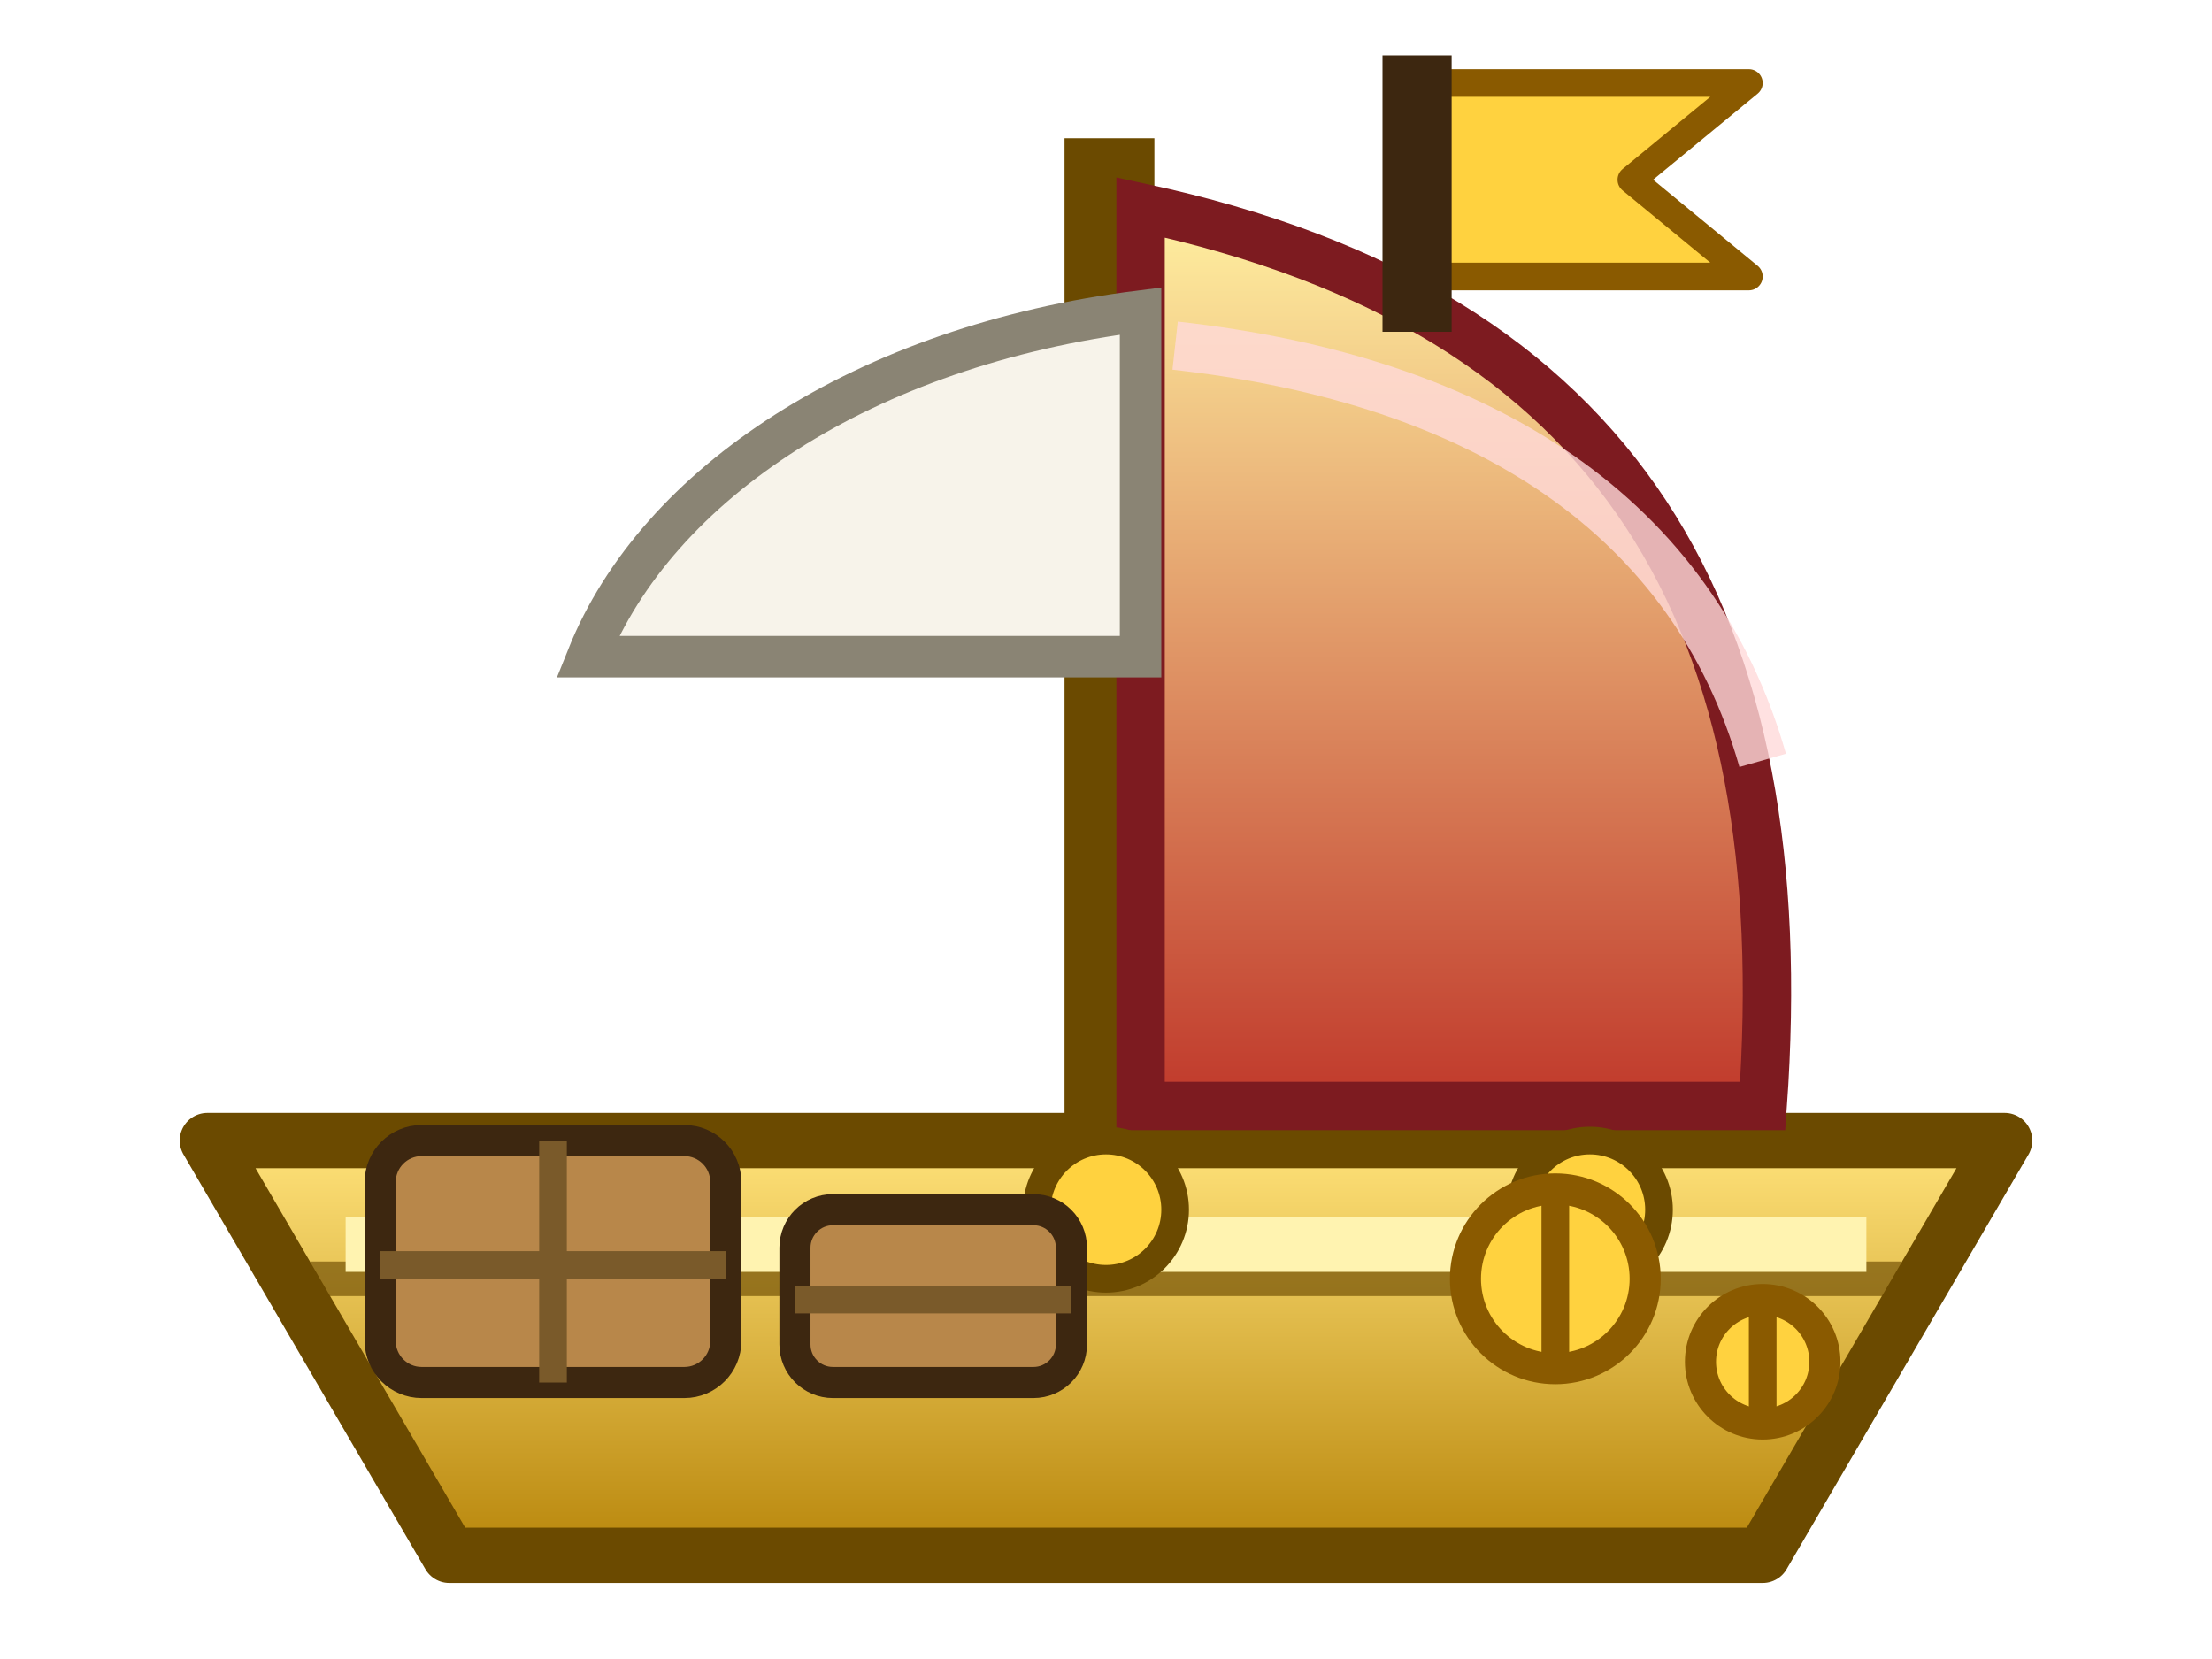
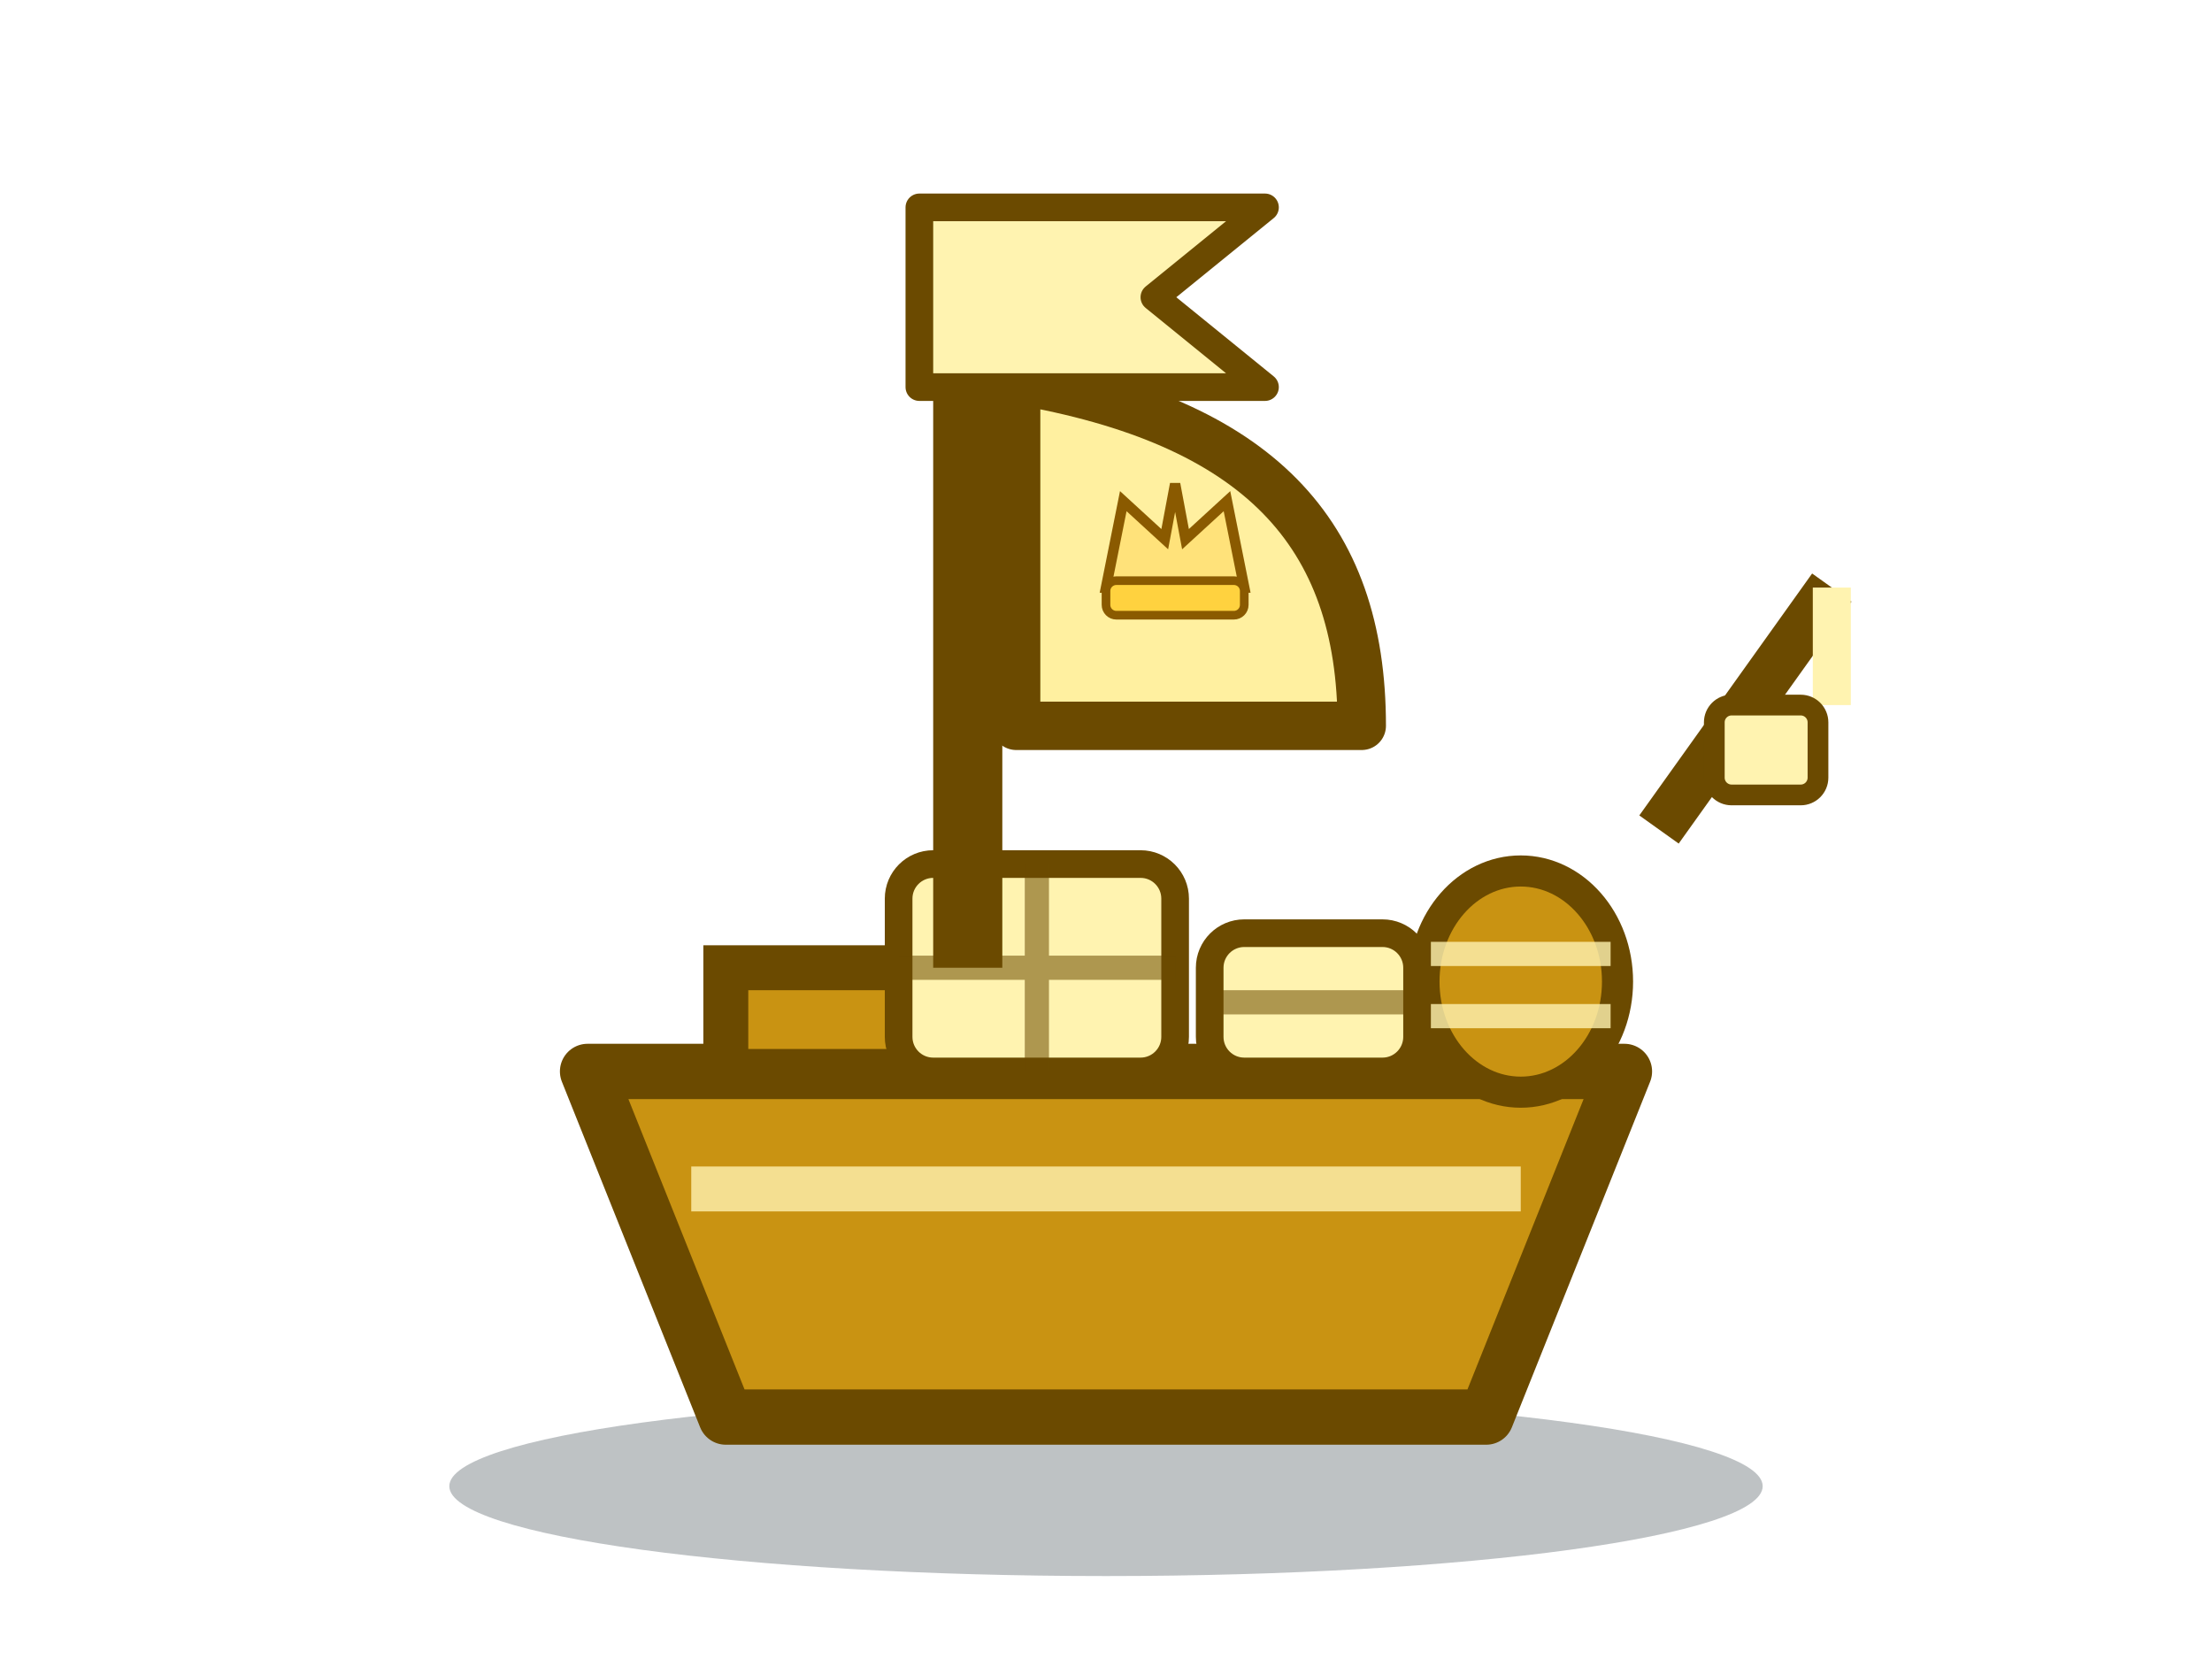
<svg xmlns="http://www.w3.org/2000/svg" viewBox="0 0 64 48" width="256" height="192">
-   <defs>
-     <linearGradient id="s" x1="0" y1="0" x2="0" y2="1">
-       <stop offset="0" stop-color="#fff0a0" />
-       <stop offset="1" stop-color="#c0392b" />
-     </linearGradient>
-     <linearGradient id="h" x1="0" y1="0" x2="0" y2="1">
-       <stop offset="0" stop-color="#ffe27a" />
-       <stop offset="1" stop-color="#b8860b" />
-     </linearGradient>
-   </defs>
-   <path d="M6 33h52l-7 12H13z" fill="url(#h)" stroke="#6b4a00" stroke-width="1.6" stroke-linejoin="round" />
-   <path d="M9 37h46" stroke="#6b4a00" stroke-width="1" opacity=".65" />
-   <path d="M10 36h44" stroke="#fff3b0" stroke-width="1.6" />
-   <rect x="30.8" y="4" width="2.6" height="29" fill="#6b4a00" />
-   <path d="M33 6c14 3 19 12 18 26H33z" fill="url(#s)" stroke="#7d1b20" stroke-width="1.4" />
-   <path d="M34 10c9 1 15 5 17 12" stroke="#ffd9d9" stroke-width="1.4" fill="none" opacity=".8" />
-   <path d="M33 9c-8 1-14 5-16 10h16z" fill="#f7f3ea" stroke="#8a8474" stroke-width="1.2" />
-   <g fill="#ffd23f" stroke="#6b4a00" stroke-width=".8">
-     <circle cx="18" cy="35" r="2" />
-     <circle cx="32" cy="35" r="2" />
-     <circle cx="46" cy="35" r="2" />
+   <ellipse cx="32" cy="43" rx="19" ry="2.6" fill="#04121c" opacity=".26" />
+   <path d="M17 31h30l-4 10H21z" fill="#c99312" stroke="#6b4a00" stroke-width="1.6" stroke-linejoin="round" />
+   <path d="M20 34.4h24" stroke="#fff3b0" stroke-width="1.3" opacity=".8" />
+   <path d="M21 31v-3h8v3z" fill="#c99312" stroke="#6b4a00" stroke-width="1.3" />
+   <g fill="#fff3b0" stroke="#6b4a00" stroke-width=".8">
+     <rect x="26" y="25" width="8" height="6" rx="1" />
+     <rect x="35" y="27" width="6" height="4" rx="1" />
  </g>
-   <g stroke="#3d2710" stroke-width=".9" stroke-linejoin="round">
-     <g fill="#b8874a">
-       <rect x="11" y="33" width="10" height="7" rx="1.2" />
-       <rect x="23" y="35" width="8" height="5" rx="1.1" />
-     </g>
-     <g fill="none" stroke="#7a5a2a" stroke-width=".8">
-       <path d="M11 36.6h10M16 33v7M23 37.6h8" />
-     </g>
-     <g fill="#ffd23f" stroke="#8a5a00">
-       <circle cx="45" cy="37" r="2.6" />
-       <circle cx="51" cy="39.4" r="1.8" />
-     </g>
-     <path d="M45 34.4v5.2M51 37.6v3.6" stroke="#8a5a00" stroke-width=".8" fill="none" />
-     <path d="M40.6 2.4h10l-3.4 2.8 3.4 2.8h-10z" fill="#ffd23f" stroke="#8a5a00" stroke-width=".8" />
-     <path d="M40 1.6h2v8h-2z" fill="#3d2710" stroke="none" />
+   <path d="M26 28h8M30 25v6M35 29h6" stroke="#6b4a00" stroke-width=".7" opacity=".55" fill="none" />
+   <ellipse cx="44" cy="28.4" rx="2.8" ry="3.2" fill="#c99312" stroke="#6b4a00" stroke-width=".9" />
+   <path d="M41.4 27.6h5.2M41.4 29.4h5.2" stroke="#fff3b0" stroke-width=".7" opacity=".8" />
+   <rect x="27" y="9" width="2" height="19" fill="#6b4a00" />
+   <path d="M29.4 11c7 1.2 10 4.4 10 10h-10z" fill="#fff0a0" stroke="#6b4a00" stroke-width="1.4" stroke-linejoin="round" />
+   <g transform="translate(31 13) scale(.5)">
+     <path d="M2 8 3 3l2.4 2.2L6 2l.6 3.2L9 3l1 5z" fill="#ffe27a" stroke="#8a5a00" stroke-width=".6" />
+     <rect x="2" y="7.6" width="8" height="2" rx=".6" fill="#ffd23f" stroke="#8a5a00" stroke-width=".5" />
  </g>
+   <path d="M48 24l5-7" stroke="#6b4a00" stroke-width="1.4" />
+   <path d="M53 17v3.4" stroke="#fff3b0" stroke-width="1.1" />
+   <rect x="49.6" y="20.4" width="3" height="2.6" rx=".5" fill="#fff3b0" stroke="#6b4a00" stroke-width=".6" />
+   <path d="M26.6 6h10l-3.2 2.6 3.2 2.6h-10z" fill="#fff3b0" stroke="#6b4a00" stroke-width=".8" stroke-linejoin="round" />
</svg>
